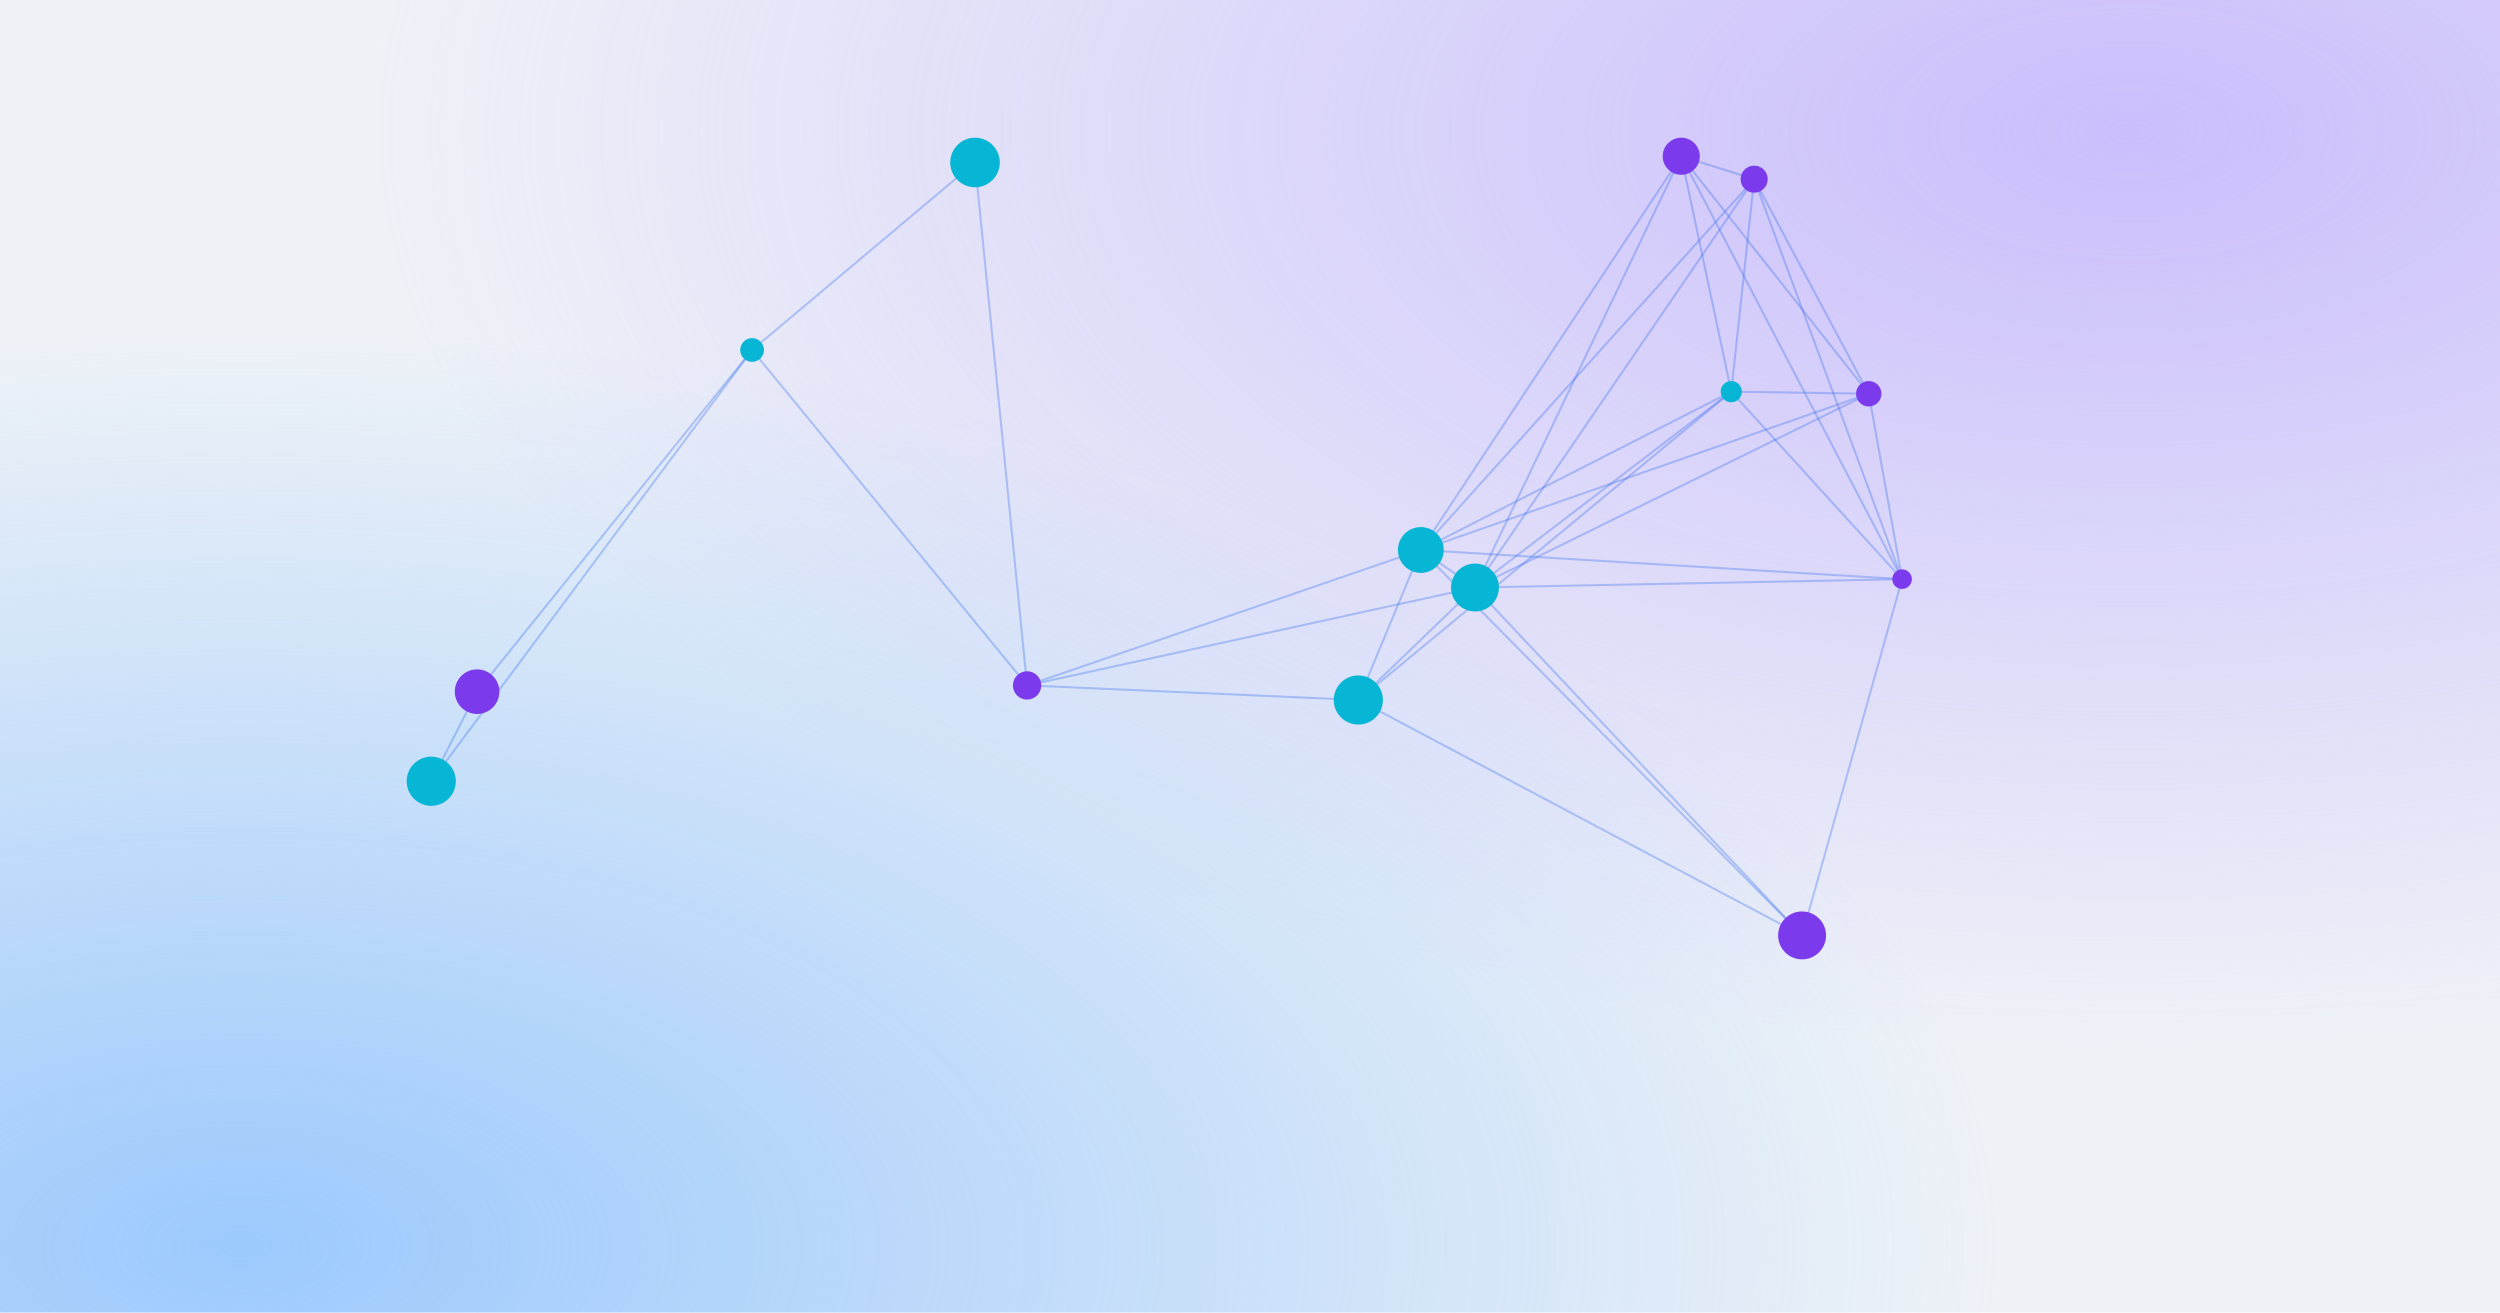
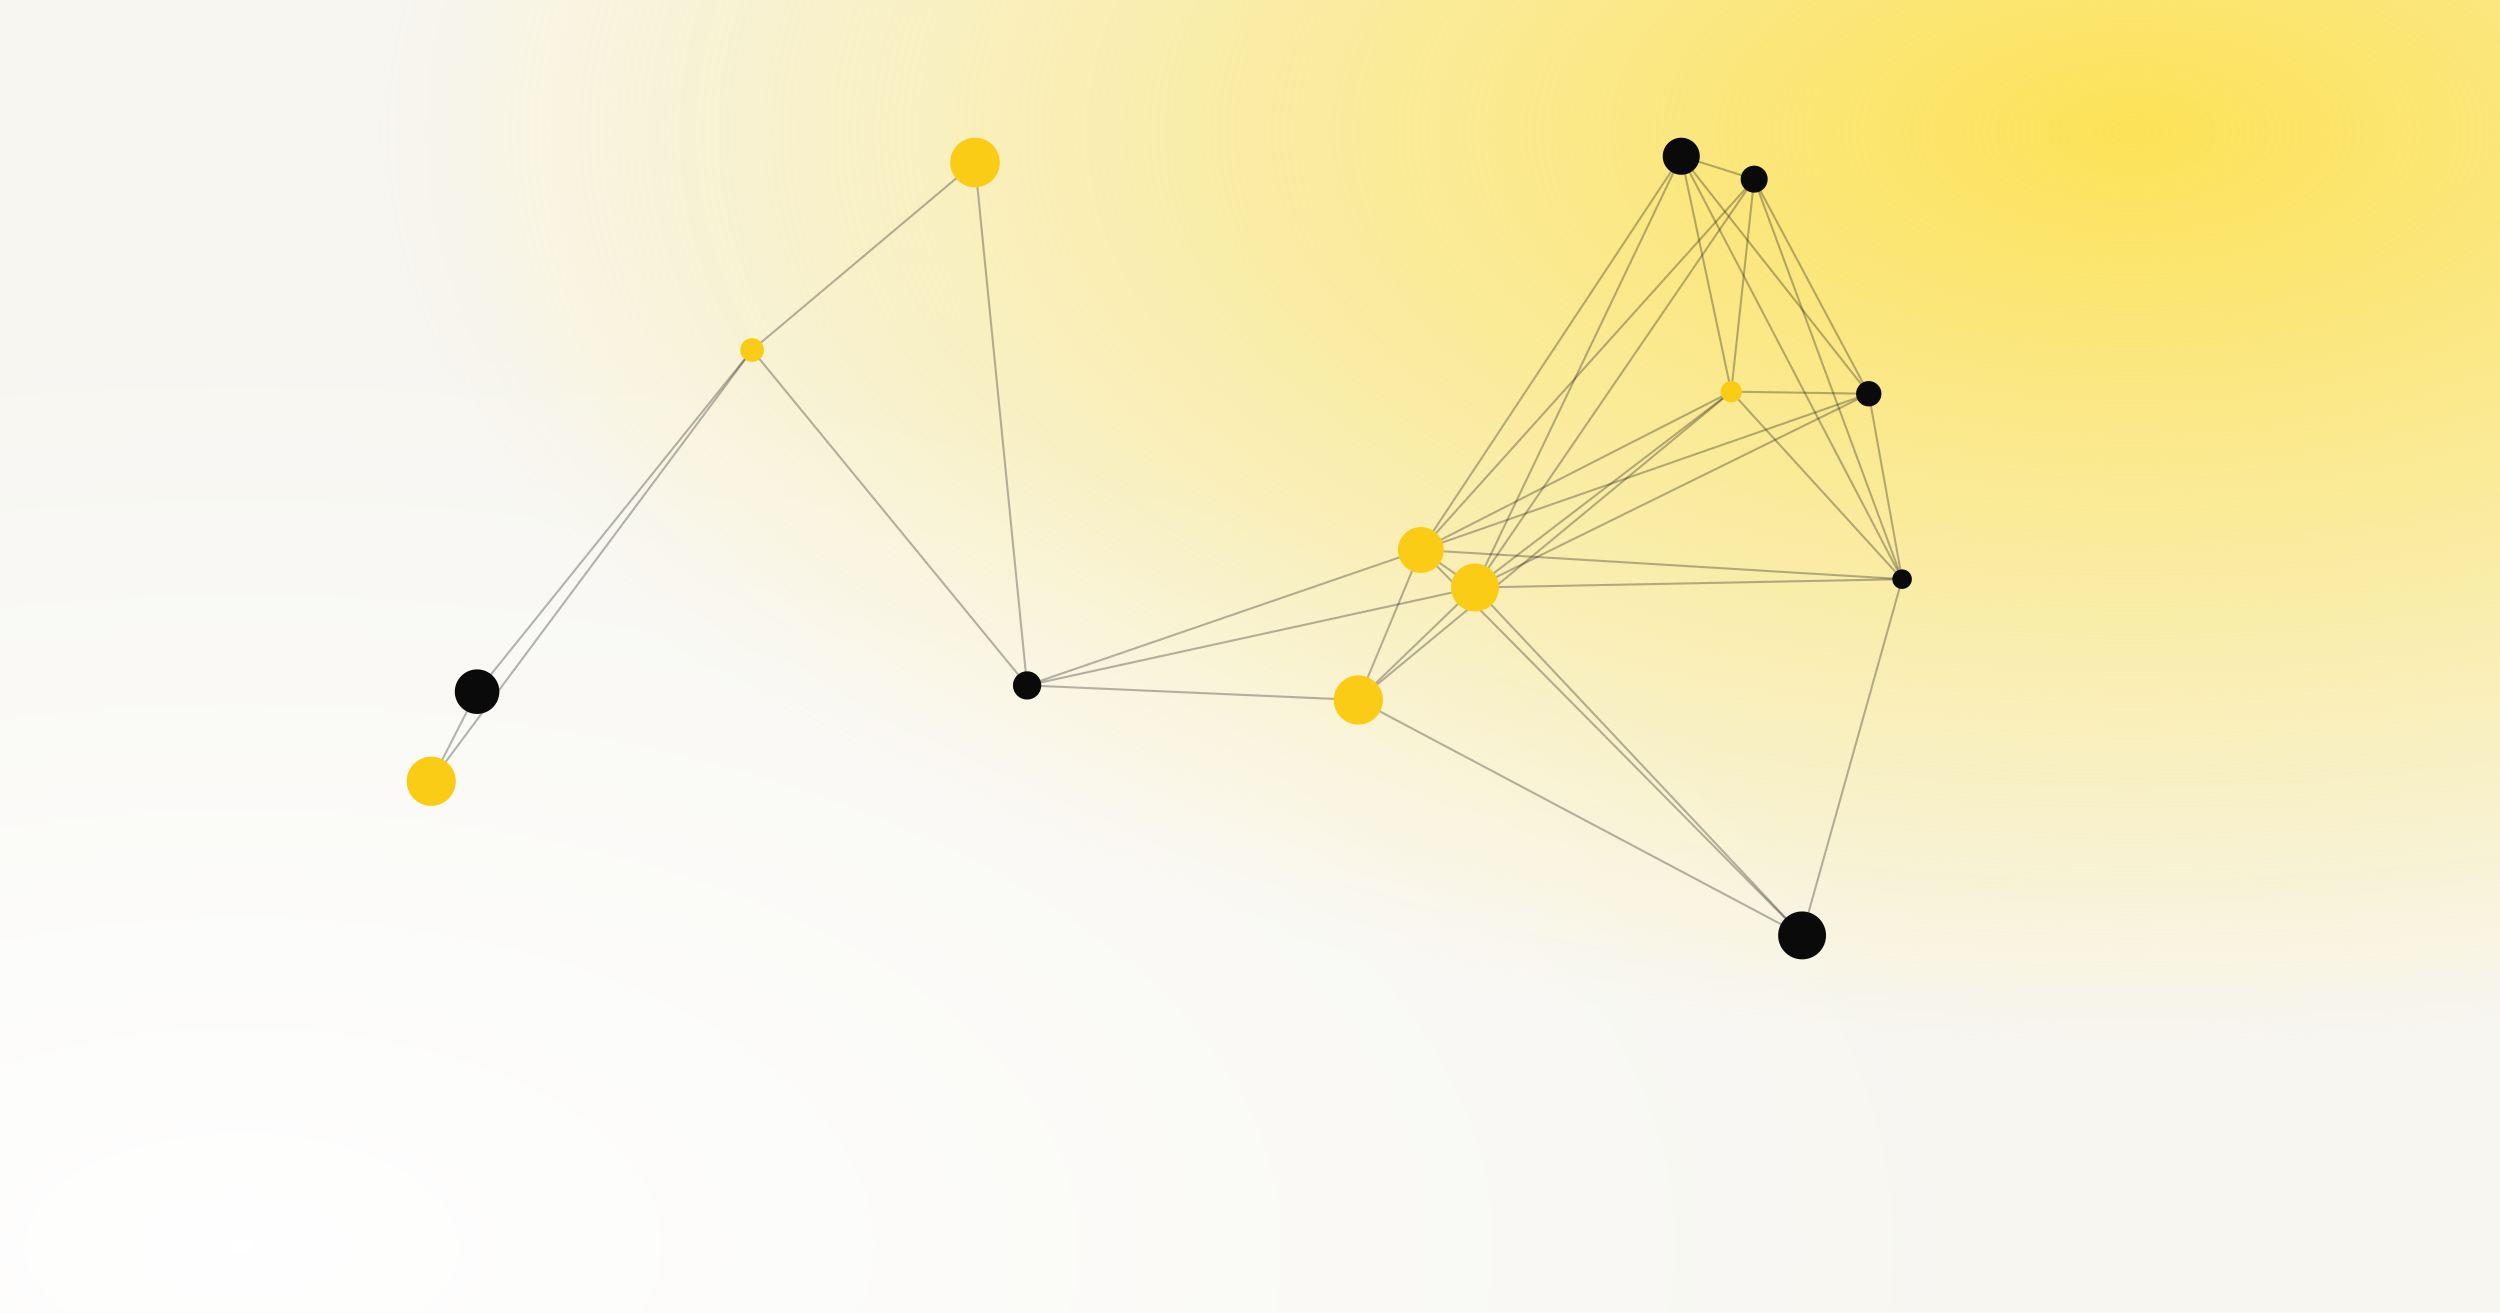
<svg xmlns="http://www.w3.org/2000/svg" viewBox="0 0 1200 630" width="1200" height="630">
  <defs>
    <radialGradient id="a" cx="85%" cy="10%" r="70%">
-       <stop offset="0" stop-color="#c4b5fd" stop-opacity=".85" />
-       <stop offset="1" stop-color="#c4b5fd" stop-opacity="0" />
+       <stop offset="0" stop-color="#fde047" stop-opacity=".9" />
+       <stop offset="1" stop-color="#fde047" stop-opacity="0" />
    </radialGradient>
    <radialGradient id="b" cx="10%" cy="95%" r="70%">
-       <stop offset="0" stop-color="#93c5fd" stop-opacity=".9" />
-       <stop offset="1" stop-color="#93c5fd" stop-opacity="0" />
+       <stop offset="0" stop-color="#ffffff" stop-opacity=".95" />
+       <stop offset="1" stop-color="#ffffff" stop-opacity="0" />
    </radialGradient>
  </defs>
-   <rect width="1200" height="630" fill="#eef2f7" />
+   <rect width="1200" height="630" fill="#f7f6f1" />
  <rect width="1200" height="630" fill="url(#a)" />
  <rect width="1200" height="630" fill="url(#b)" />
-   <line x1="682" y1="264" x2="865" y2="449" stroke="#2563eb" stroke-opacity=".30" />
-   <line x1="682" y1="264" x2="831" y2="188" stroke="#2563eb" stroke-opacity=".30" />
-   <line x1="682" y1="264" x2="913" y2="278" stroke="#2563eb" stroke-opacity=".30" />
-   <line x1="682" y1="264" x2="493" y2="329" stroke="#2563eb" stroke-opacity=".30" />
-   <line x1="682" y1="264" x2="842" y2="86" stroke="#2563eb" stroke-opacity=".30" />
-   <line x1="682" y1="264" x2="708" y2="282" stroke="#2563eb" stroke-opacity=".30" />
-   <line x1="682" y1="264" x2="652" y2="336" stroke="#2563eb" stroke-opacity=".30" />
-   <line x1="682" y1="264" x2="807" y2="75" stroke="#2563eb" stroke-opacity=".30" />
-   <line x1="682" y1="264" x2="897" y2="189" stroke="#2563eb" stroke-opacity=".30" />
-   <line x1="865" y1="449" x2="913" y2="278" stroke="#2563eb" stroke-opacity=".30" />
-   <line x1="865" y1="449" x2="708" y2="282" stroke="#2563eb" stroke-opacity=".30" />
-   <line x1="865" y1="449" x2="652" y2="336" stroke="#2563eb" stroke-opacity=".30" />
-   <line x1="468" y1="78" x2="493" y2="329" stroke="#2563eb" stroke-opacity=".30" />
-   <line x1="468" y1="78" x2="361" y2="168" stroke="#2563eb" stroke-opacity=".30" />
-   <line x1="831" y1="188" x2="913" y2="278" stroke="#2563eb" stroke-opacity=".30" />
-   <line x1="831" y1="188" x2="842" y2="86" stroke="#2563eb" stroke-opacity=".30" />
-   <line x1="831" y1="188" x2="708" y2="282" stroke="#2563eb" stroke-opacity=".30" />
-   <line x1="831" y1="188" x2="652" y2="336" stroke="#2563eb" stroke-opacity=".30" />
-   <line x1="831" y1="188" x2="807" y2="75" stroke="#2563eb" stroke-opacity=".30" />
-   <line x1="831" y1="188" x2="897" y2="189" stroke="#2563eb" stroke-opacity=".30" />
-   <line x1="913" y1="278" x2="842" y2="86" stroke="#2563eb" stroke-opacity=".30" />
-   <line x1="913" y1="278" x2="708" y2="282" stroke="#2563eb" stroke-opacity=".30" />
-   <line x1="913" y1="278" x2="807" y2="75" stroke="#2563eb" stroke-opacity=".30" />
-   <line x1="913" y1="278" x2="897" y2="189" stroke="#2563eb" stroke-opacity=".30" />
-   <line x1="493" y1="329" x2="708" y2="282" stroke="#2563eb" stroke-opacity=".30" />
-   <line x1="493" y1="329" x2="361" y2="168" stroke="#2563eb" stroke-opacity=".30" />
-   <line x1="493" y1="329" x2="652" y2="336" stroke="#2563eb" stroke-opacity=".30" />
-   <line x1="842" y1="86" x2="708" y2="282" stroke="#2563eb" stroke-opacity=".30" />
-   <line x1="842" y1="86" x2="807" y2="75" stroke="#2563eb" stroke-opacity=".30" />
-   <line x1="842" y1="86" x2="897" y2="189" stroke="#2563eb" stroke-opacity=".30" />
-   <line x1="229" y1="332" x2="207" y2="375" stroke="#2563eb" stroke-opacity=".30" />
-   <line x1="229" y1="332" x2="361" y2="168" stroke="#2563eb" stroke-opacity=".30" />
-   <line x1="207" y1="375" x2="361" y2="168" stroke="#2563eb" stroke-opacity=".30" />
-   <line x1="708" y1="282" x2="652" y2="336" stroke="#2563eb" stroke-opacity=".30" />
-   <line x1="708" y1="282" x2="807" y2="75" stroke="#2563eb" stroke-opacity=".30" />
-   <line x1="708" y1="282" x2="897" y2="189" stroke="#2563eb" stroke-opacity=".30" />
-   <line x1="807" y1="75" x2="897" y2="189" stroke="#2563eb" stroke-opacity=".30" />
-   <circle cx="682" cy="264" r="11.0" fill="#06b6d4" />
-   <circle cx="865" cy="449" r="11.5" fill="#7c3aed" />
-   <circle cx="468" cy="78" r="11.9" fill="#06b6d4" />
-   <circle cx="831" cy="188" r="5.1" fill="#06b6d4" />
-   <circle cx="913" cy="278" r="4.7" fill="#7c3aed" />
-   <circle cx="493" cy="329" r="6.8" fill="#7c3aed" />
-   <circle cx="842" cy="86" r="6.5" fill="#7c3aed" />
-   <circle cx="229" cy="332" r="10.7" fill="#7c3aed" />
-   <circle cx="207" cy="375" r="11.8" fill="#06b6d4" />
-   <circle cx="708" cy="282" r="11.5" fill="#06b6d4" />
-   <circle cx="361" cy="168" r="5.7" fill="#06b6d4" />
-   <circle cx="652" cy="336" r="11.8" fill="#06b6d4" />
-   <circle cx="807" cy="75" r="8.9" fill="#7c3aed" />
-   <circle cx="897" cy="189" r="6.1" fill="#7c3aed" />
+   <line x1="682" y1="264" x2="865" y2="449" stroke="#0a0a0a" stroke-opacity=".30" />
+   <line x1="682" y1="264" x2="831" y2="188" stroke="#0a0a0a" stroke-opacity=".30" />
+   <line x1="682" y1="264" x2="913" y2="278" stroke="#0a0a0a" stroke-opacity=".30" />
+   <line x1="682" y1="264" x2="493" y2="329" stroke="#0a0a0a" stroke-opacity=".30" />
+   <line x1="682" y1="264" x2="842" y2="86" stroke="#0a0a0a" stroke-opacity=".30" />
+   <line x1="682" y1="264" x2="708" y2="282" stroke="#0a0a0a" stroke-opacity=".30" />
+   <line x1="682" y1="264" x2="652" y2="336" stroke="#0a0a0a" stroke-opacity=".30" />
+   <line x1="682" y1="264" x2="807" y2="75" stroke="#0a0a0a" stroke-opacity=".30" />
+   <line x1="682" y1="264" x2="897" y2="189" stroke="#0a0a0a" stroke-opacity=".30" />
+   <line x1="865" y1="449" x2="913" y2="278" stroke="#0a0a0a" stroke-opacity=".30" />
+   <line x1="865" y1="449" x2="708" y2="282" stroke="#0a0a0a" stroke-opacity=".30" />
+   <line x1="865" y1="449" x2="652" y2="336" stroke="#0a0a0a" stroke-opacity=".30" />
+   <line x1="468" y1="78" x2="493" y2="329" stroke="#0a0a0a" stroke-opacity=".30" />
+   <line x1="468" y1="78" x2="361" y2="168" stroke="#0a0a0a" stroke-opacity=".30" />
+   <line x1="831" y1="188" x2="913" y2="278" stroke="#0a0a0a" stroke-opacity=".30" />
+   <line x1="831" y1="188" x2="842" y2="86" stroke="#0a0a0a" stroke-opacity=".30" />
+   <line x1="831" y1="188" x2="708" y2="282" stroke="#0a0a0a" stroke-opacity=".30" />
+   <line x1="831" y1="188" x2="652" y2="336" stroke="#0a0a0a" stroke-opacity=".30" />
+   <line x1="831" y1="188" x2="807" y2="75" stroke="#0a0a0a" stroke-opacity=".30" />
+   <line x1="831" y1="188" x2="897" y2="189" stroke="#0a0a0a" stroke-opacity=".30" />
+   <line x1="913" y1="278" x2="842" y2="86" stroke="#0a0a0a" stroke-opacity=".30" />
+   <line x1="913" y1="278" x2="708" y2="282" stroke="#0a0a0a" stroke-opacity=".30" />
+   <line x1="913" y1="278" x2="807" y2="75" stroke="#0a0a0a" stroke-opacity=".30" />
+   <line x1="913" y1="278" x2="897" y2="189" stroke="#0a0a0a" stroke-opacity=".30" />
+   <line x1="493" y1="329" x2="708" y2="282" stroke="#0a0a0a" stroke-opacity=".30" />
+   <line x1="493" y1="329" x2="361" y2="168" stroke="#0a0a0a" stroke-opacity=".30" />
+   <line x1="493" y1="329" x2="652" y2="336" stroke="#0a0a0a" stroke-opacity=".30" />
+   <line x1="842" y1="86" x2="708" y2="282" stroke="#0a0a0a" stroke-opacity=".30" />
+   <line x1="842" y1="86" x2="807" y2="75" stroke="#0a0a0a" stroke-opacity=".30" />
+   <line x1="842" y1="86" x2="897" y2="189" stroke="#0a0a0a" stroke-opacity=".30" />
+   <line x1="229" y1="332" x2="207" y2="375" stroke="#0a0a0a" stroke-opacity=".30" />
+   <line x1="229" y1="332" x2="361" y2="168" stroke="#0a0a0a" stroke-opacity=".30" />
+   <line x1="207" y1="375" x2="361" y2="168" stroke="#0a0a0a" stroke-opacity=".30" />
+   <line x1="708" y1="282" x2="652" y2="336" stroke="#0a0a0a" stroke-opacity=".30" />
+   <line x1="708" y1="282" x2="807" y2="75" stroke="#0a0a0a" stroke-opacity=".30" />
+   <line x1="708" y1="282" x2="897" y2="189" stroke="#0a0a0a" stroke-opacity=".30" />
+   <line x1="807" y1="75" x2="897" y2="189" stroke="#0a0a0a" stroke-opacity=".30" />
+   <circle cx="682" cy="264" r="11.0" fill="#facc15" />
+   <circle cx="865" cy="449" r="11.5" fill="#0a0a0a" />
+   <circle cx="468" cy="78" r="11.9" fill="#facc15" />
+   <circle cx="831" cy="188" r="5.1" fill="#facc15" />
+   <circle cx="913" cy="278" r="4.7" fill="#0a0a0a" />
+   <circle cx="493" cy="329" r="6.8" fill="#0a0a0a" />
+   <circle cx="842" cy="86" r="6.5" fill="#0a0a0a" />
+   <circle cx="229" cy="332" r="10.7" fill="#0a0a0a" />
+   <circle cx="207" cy="375" r="11.8" fill="#facc15" />
+   <circle cx="708" cy="282" r="11.5" fill="#facc15" />
+   <circle cx="361" cy="168" r="5.7" fill="#facc15" />
+   <circle cx="652" cy="336" r="11.8" fill="#facc15" />
+   <circle cx="807" cy="75" r="8.9" fill="#0a0a0a" />
+   <circle cx="897" cy="189" r="6.1" fill="#0a0a0a" />
</svg>
